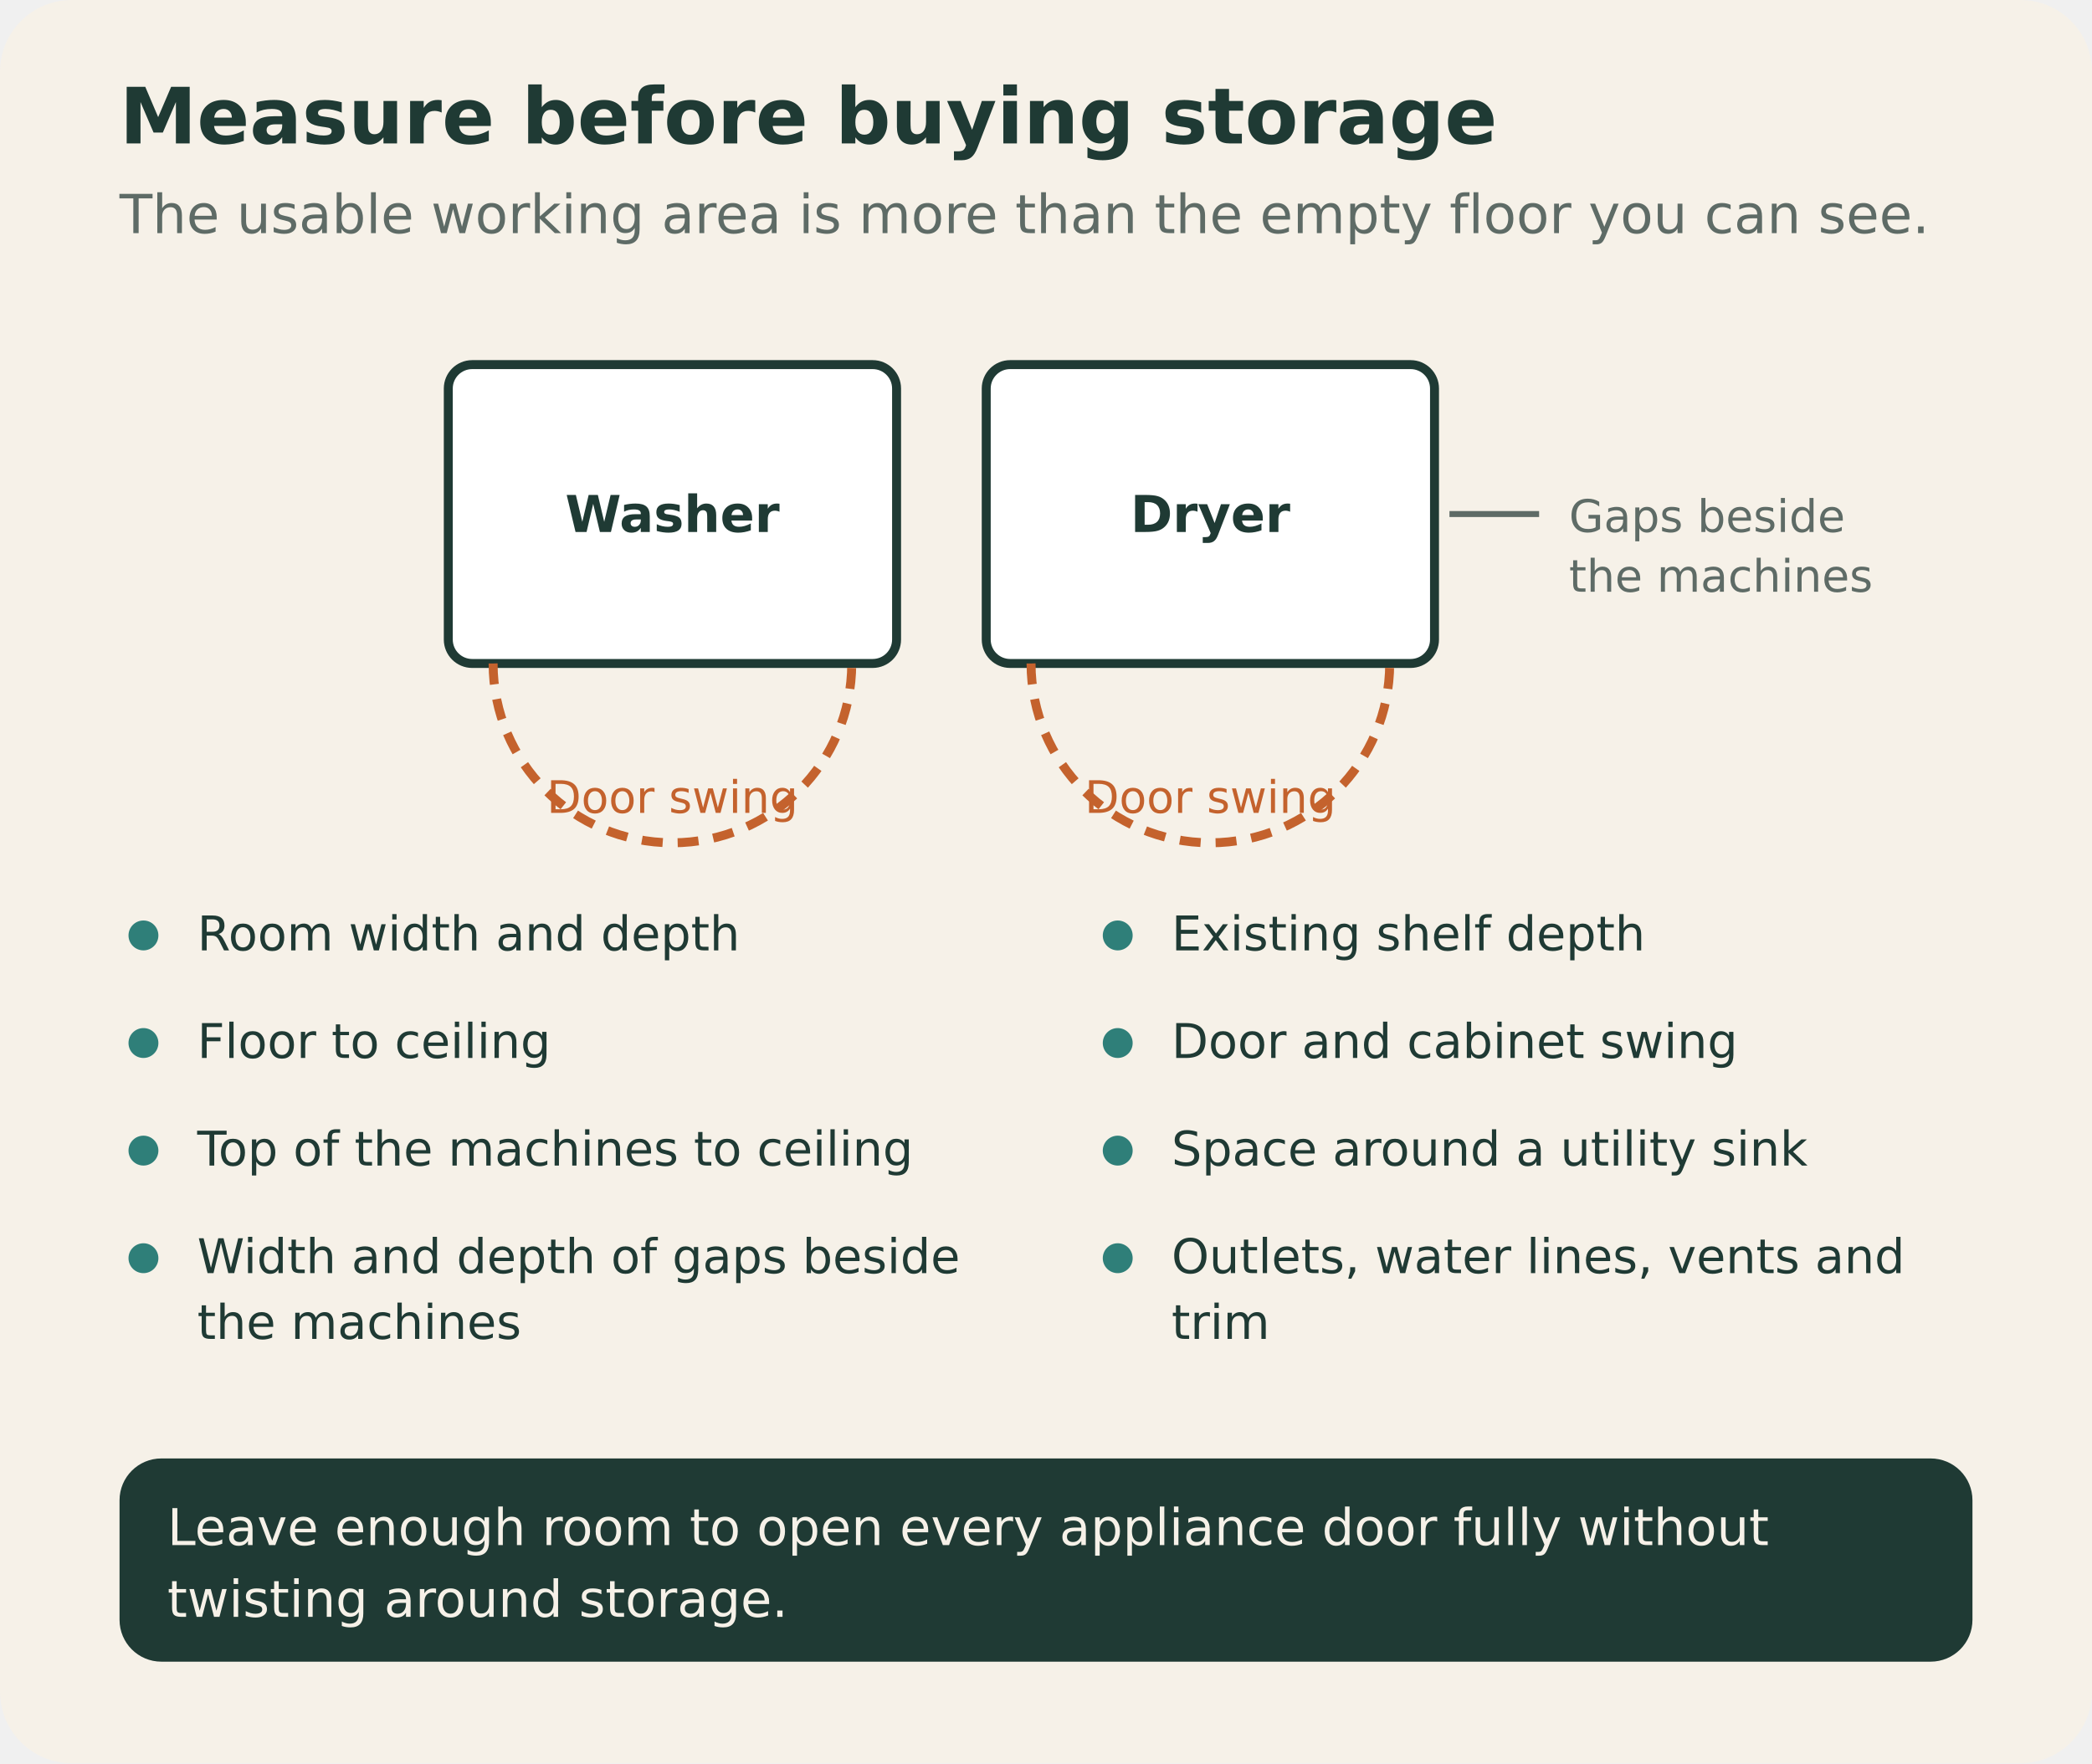
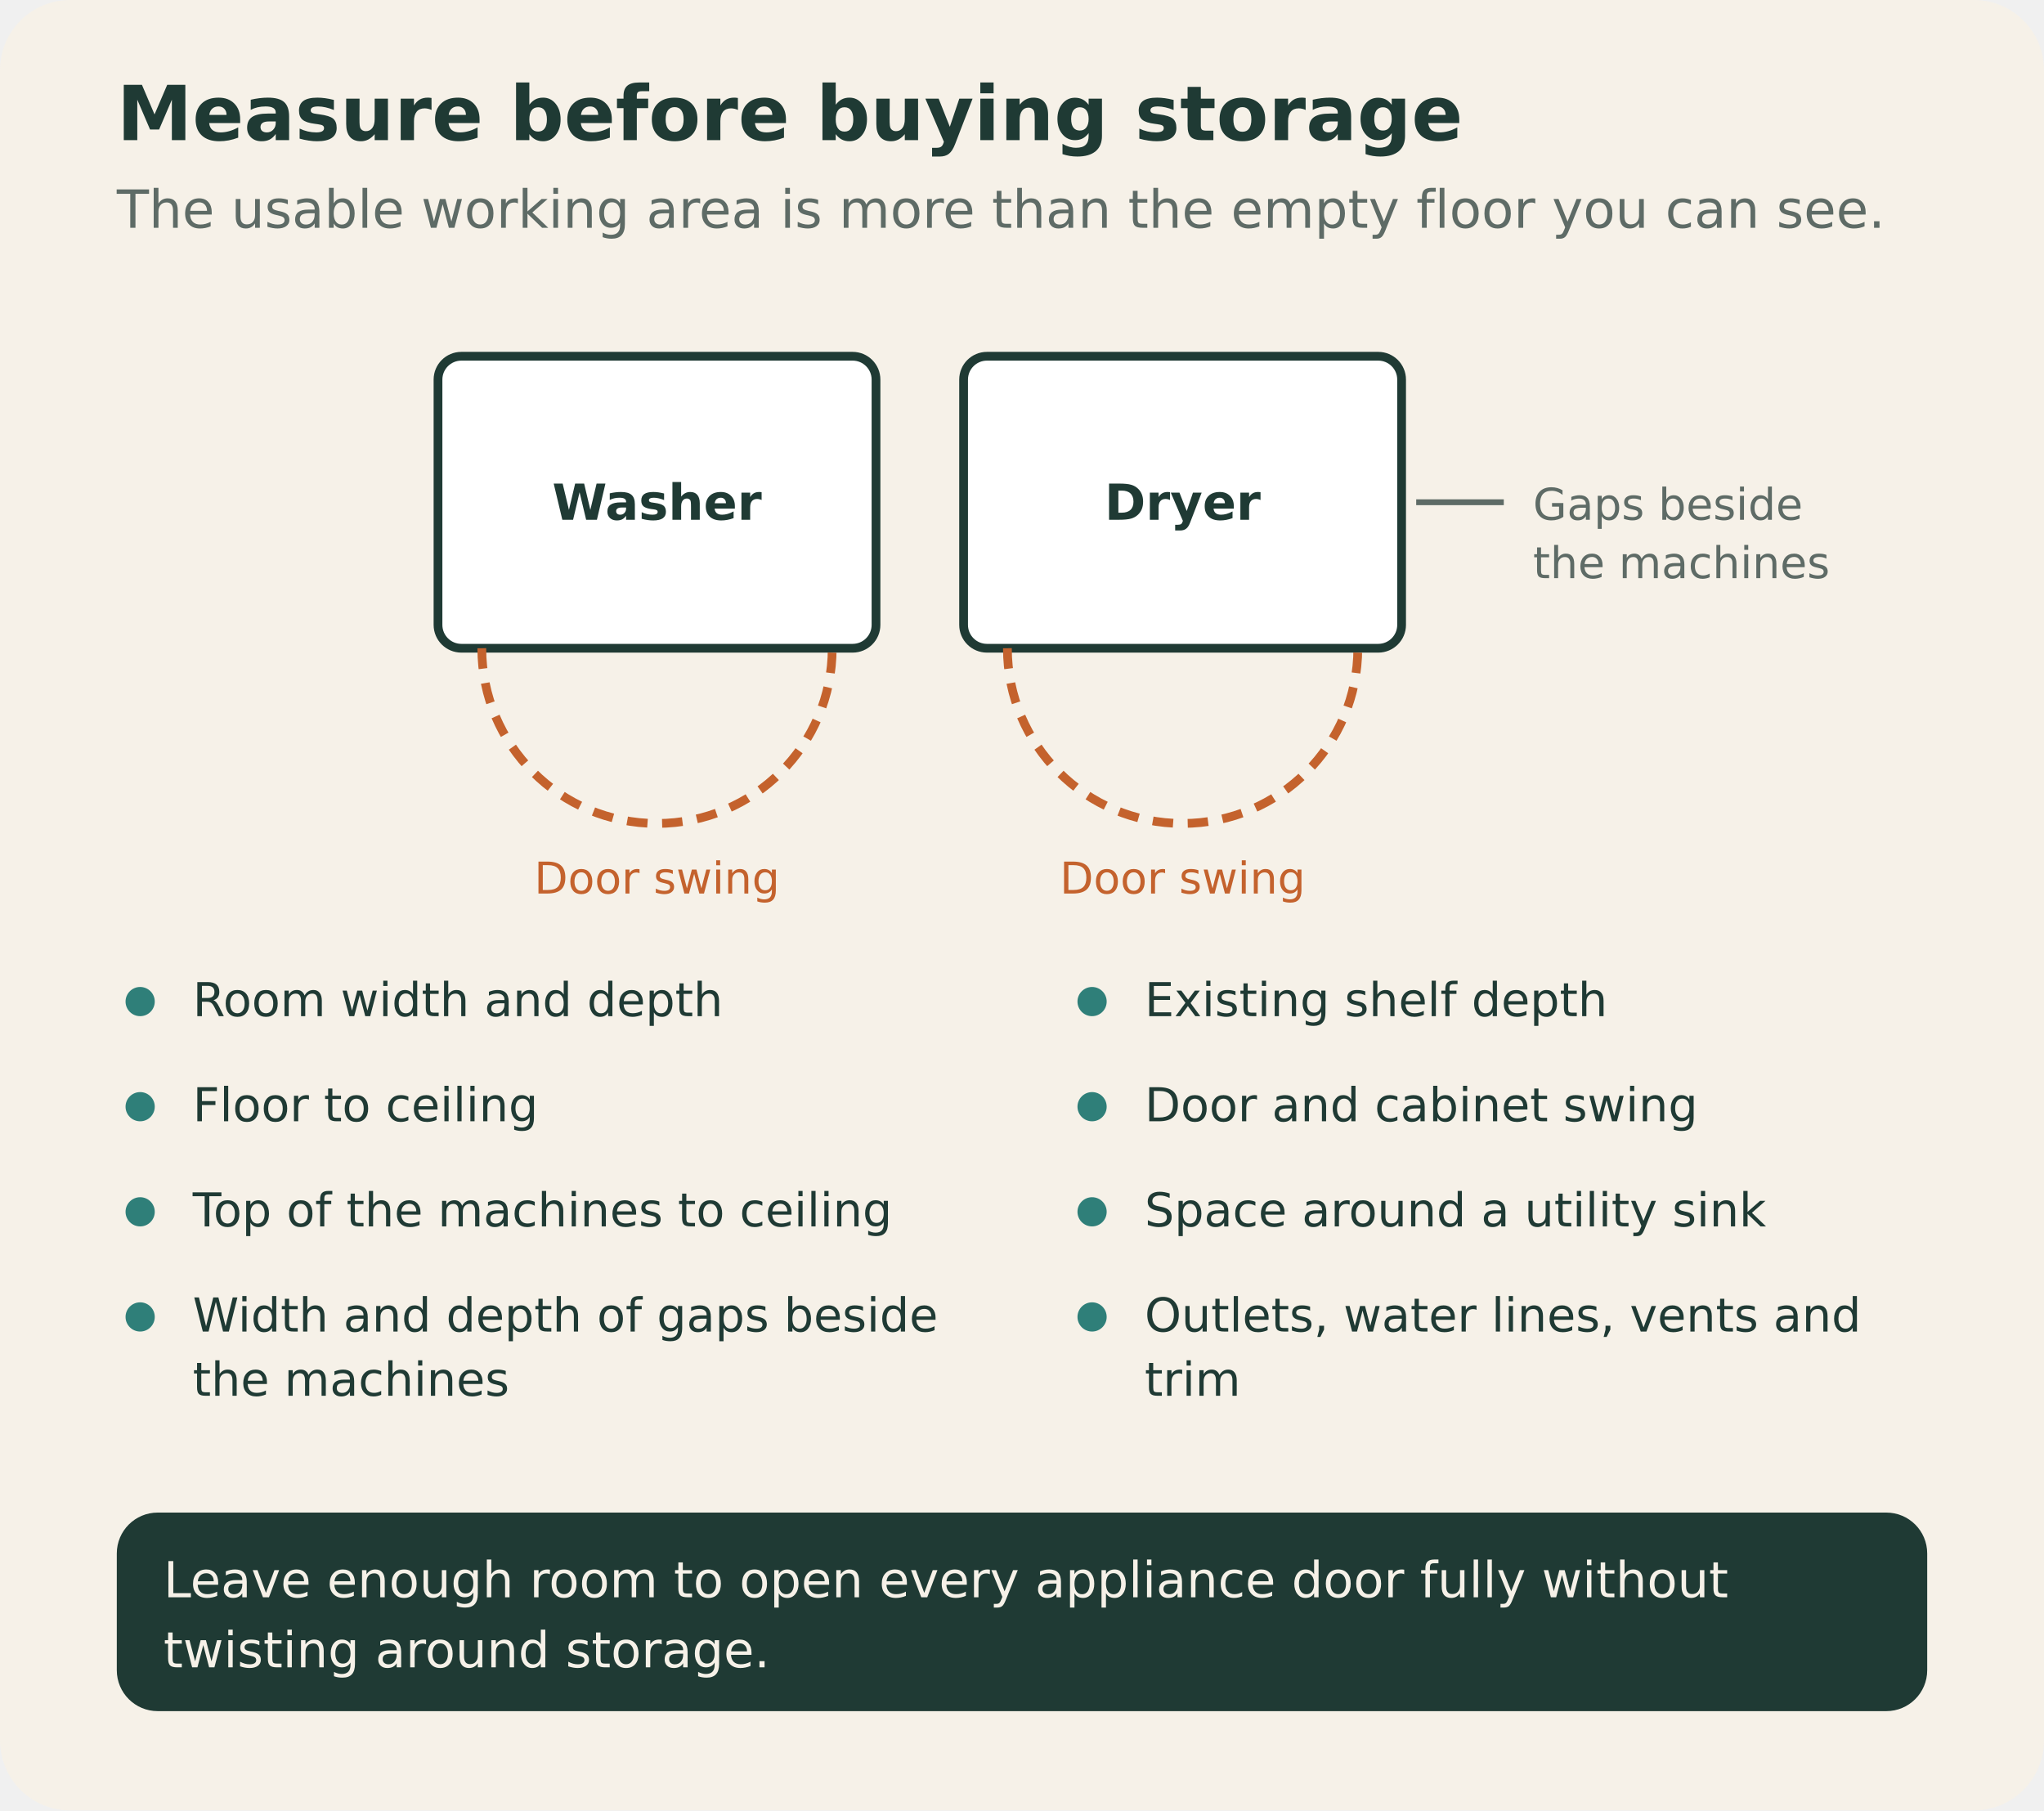
- <svg xmlns="http://www.w3.org/2000/svg" width="700" height="590" viewBox="0 0 700 590" role="img" aria-labelledby="t d">
+ <svg xmlns="http://www.w3.org/2000/svg" width="700" height="620" viewBox="0 0 700 620" role="img" aria-labelledby="t d">
  <defs>
    <marker id="ar" viewBox="0 0 10 10" refX="5" refY="5" markerWidth="7" markerHeight="7" orient="auto-start-reverse">
      <path d="M0 0L10 5L0 10z" fill="#C4622D" />
    </marker>
  </defs>
-   <rect width="700" height="590" rx="24" fill="#F6F1E8" />
+   <rect width="700" height="620" rx="24" fill="#F6F1E8" />
  <text x="40" y="48" font-family="DejaVu Sans, Helvetica, Arial, sans-serif" font-size="26" font-weight="700" fill="#1F3A34" text-anchor="start">Measure before buying storage</text>
  <text x="40" y="78" font-family="DejaVu Sans, Helvetica, Arial, sans-serif" font-size="18" font-weight="400" fill="#5E6B66" text-anchor="start">The usable working area is more than the empty floor you can see.</text>
  <rect x="150" y="122" width="150" height="100" rx="8" fill="#FFFFFF" stroke="#1F3A34" stroke-width="3" />
  <text x="225" y="178" font-family="DejaVu Sans, Helvetica, Arial, sans-serif" font-size="17" font-weight="700" fill="#1F3A34" text-anchor="middle">Washer</text>
  <rect x="330" y="122" width="150" height="100" rx="8" fill="#FFFFFF" stroke="#1F3A34" stroke-width="3" />
  <text x="405" y="178" font-family="DejaVu Sans, Helvetica, Arial, sans-serif" font-size="17" font-weight="700" fill="#1F3A34" text-anchor="middle">Dryer</text>
  <path d="M165 222 A60 60 0 0 0 285 222" fill="none" stroke="#C4622D" stroke-width="3" stroke-dasharray="7 5" />
  <path d="M345 222 A60 60 0 0 0 465 222" fill="none" stroke="#C4622D" stroke-width="3" stroke-dasharray="7 5" />
-   <text x="225" y="272" font-family="DejaVu Sans, Helvetica, Arial, sans-serif" font-size="15" font-weight="400" fill="#C4622D" text-anchor="middle">Door swing</text>
-   <text x="405" y="272" font-family="DejaVu Sans, Helvetica, Arial, sans-serif" font-size="15" font-weight="400" fill="#C4622D" text-anchor="middle">Door swing</text>
+   <text x="225" y="306" font-family="DejaVu Sans, Helvetica, Arial, sans-serif" font-size="15" font-weight="400" fill="#C4622D" text-anchor="middle">Door swing</text>
+   <text x="405" y="306" font-family="DejaVu Sans, Helvetica, Arial, sans-serif" font-size="15" font-weight="400" fill="#C4622D" text-anchor="middle">Door swing</text>
  <text x="525" y="178" font-family="DejaVu Sans, Helvetica, Arial, sans-serif" font-size="15" font-weight="400" fill="#5E6B66" text-anchor="start">Gaps beside</text>
  <text x="525" y="198" font-family="DejaVu Sans, Helvetica, Arial, sans-serif" font-size="15" font-weight="400" fill="#5E6B66" text-anchor="start">the machines</text>
  <line x1="485" y1="172" x2="515" y2="172" stroke="#5E6B66" stroke-width="2" />
-   <circle cx="48" cy="313" r="5" fill="#2F7F79" />
-   <text x="66" y="318" font-family="DejaVu Sans, Helvetica, Arial, sans-serif" font-size="16" font-weight="400" fill="#1F3A34" text-anchor="start">Room width and depth</text>
-   <circle cx="48" cy="349" r="5" fill="#2F7F79" />
-   <text x="66" y="354" font-family="DejaVu Sans, Helvetica, Arial, sans-serif" font-size="16" font-weight="400" fill="#1F3A34" text-anchor="start">Floor to ceiling</text>
-   <circle cx="48" cy="385" r="5" fill="#2F7F79" />
-   <text x="66" y="390" font-family="DejaVu Sans, Helvetica, Arial, sans-serif" font-size="16" font-weight="400" fill="#1F3A34" text-anchor="start">Top of the machines to ceiling</text>
-   <circle cx="48" cy="421" r="5" fill="#2F7F79" />
-   <text x="66" y="426" font-family="DejaVu Sans, Helvetica, Arial, sans-serif" font-size="16" font-weight="400" fill="#1F3A34" text-anchor="start">Width and depth of gaps beside</text>
-   <text x="66" y="448" font-family="DejaVu Sans, Helvetica, Arial, sans-serif" font-size="16" font-weight="400" fill="#1F3A34" text-anchor="start">the machines</text>
-   <circle cx="374" cy="313" r="5" fill="#2F7F79" />
-   <text x="392" y="318" font-family="DejaVu Sans, Helvetica, Arial, sans-serif" font-size="16" font-weight="400" fill="#1F3A34" text-anchor="start">Existing shelf depth</text>
-   <circle cx="374" cy="349" r="5" fill="#2F7F79" />
-   <text x="392" y="354" font-family="DejaVu Sans, Helvetica, Arial, sans-serif" font-size="16" font-weight="400" fill="#1F3A34" text-anchor="start">Door and cabinet swing</text>
-   <circle cx="374" cy="385" r="5" fill="#2F7F79" />
-   <text x="392" y="390" font-family="DejaVu Sans, Helvetica, Arial, sans-serif" font-size="16" font-weight="400" fill="#1F3A34" text-anchor="start">Space around a utility sink</text>
-   <circle cx="374" cy="421" r="5" fill="#2F7F79" />
-   <text x="392" y="426" font-family="DejaVu Sans, Helvetica, Arial, sans-serif" font-size="16" font-weight="400" fill="#1F3A34" text-anchor="start">Outlets, water lines, vents and</text>
-   <text x="392" y="448" font-family="DejaVu Sans, Helvetica, Arial, sans-serif" font-size="16" font-weight="400" fill="#1F3A34" text-anchor="start">trim</text>
-   <rect x="40" y="488" width="620" height="68" rx="14" fill="#1F3A34" />
-   <text x="56" y="517" font-family="DejaVu Sans, Helvetica, Arial, sans-serif" font-size="17" font-weight="400" fill="#F6F1E8" text-anchor="start">Leave enough room to open every appliance door fully without</text>
-   <text x="56" y="541" font-family="DejaVu Sans, Helvetica, Arial, sans-serif" font-size="17" font-weight="400" fill="#F6F1E8" text-anchor="start">twisting around storage.</text>
+   <circle cx="48" cy="343" r="5" fill="#2F7F79" />
+   <text x="66" y="348" font-family="DejaVu Sans, Helvetica, Arial, sans-serif" font-size="16" font-weight="400" fill="#1F3A34" text-anchor="start">Room width and depth</text>
+   <circle cx="48" cy="379" r="5" fill="#2F7F79" />
+   <text x="66" y="384" font-family="DejaVu Sans, Helvetica, Arial, sans-serif" font-size="16" font-weight="400" fill="#1F3A34" text-anchor="start">Floor to ceiling</text>
+   <circle cx="48" cy="415" r="5" fill="#2F7F79" />
+   <text x="66" y="420" font-family="DejaVu Sans, Helvetica, Arial, sans-serif" font-size="16" font-weight="400" fill="#1F3A34" text-anchor="start">Top of the machines to ceiling</text>
+   <circle cx="48" cy="451" r="5" fill="#2F7F79" />
+   <text x="66" y="456" font-family="DejaVu Sans, Helvetica, Arial, sans-serif" font-size="16" font-weight="400" fill="#1F3A34" text-anchor="start">Width and depth of gaps beside</text>
+   <text x="66" y="478" font-family="DejaVu Sans, Helvetica, Arial, sans-serif" font-size="16" font-weight="400" fill="#1F3A34" text-anchor="start">the machines</text>
+   <circle cx="374" cy="343" r="5" fill="#2F7F79" />
+   <text x="392" y="348" font-family="DejaVu Sans, Helvetica, Arial, sans-serif" font-size="16" font-weight="400" fill="#1F3A34" text-anchor="start">Existing shelf depth</text>
+   <circle cx="374" cy="379" r="5" fill="#2F7F79" />
+   <text x="392" y="384" font-family="DejaVu Sans, Helvetica, Arial, sans-serif" font-size="16" font-weight="400" fill="#1F3A34" text-anchor="start">Door and cabinet swing</text>
+   <circle cx="374" cy="415" r="5" fill="#2F7F79" />
+   <text x="392" y="420" font-family="DejaVu Sans, Helvetica, Arial, sans-serif" font-size="16" font-weight="400" fill="#1F3A34" text-anchor="start">Space around a utility sink</text>
+   <circle cx="374" cy="451" r="5" fill="#2F7F79" />
+   <text x="392" y="456" font-family="DejaVu Sans, Helvetica, Arial, sans-serif" font-size="16" font-weight="400" fill="#1F3A34" text-anchor="start">Outlets, water lines, vents and</text>
+   <text x="392" y="478" font-family="DejaVu Sans, Helvetica, Arial, sans-serif" font-size="16" font-weight="400" fill="#1F3A34" text-anchor="start">trim</text>
+   <rect x="40" y="518" width="620" height="68" rx="14" fill="#1F3A34" />
+   <text x="56" y="547" font-family="DejaVu Sans, Helvetica, Arial, sans-serif" font-size="17" font-weight="400" fill="#F6F1E8" text-anchor="start">Leave enough room to open every appliance door fully without</text>
+   <text x="56" y="571" font-family="DejaVu Sans, Helvetica, Arial, sans-serif" font-size="17" font-weight="400" fill="#F6F1E8" text-anchor="start">twisting around storage.</text>
</svg>
